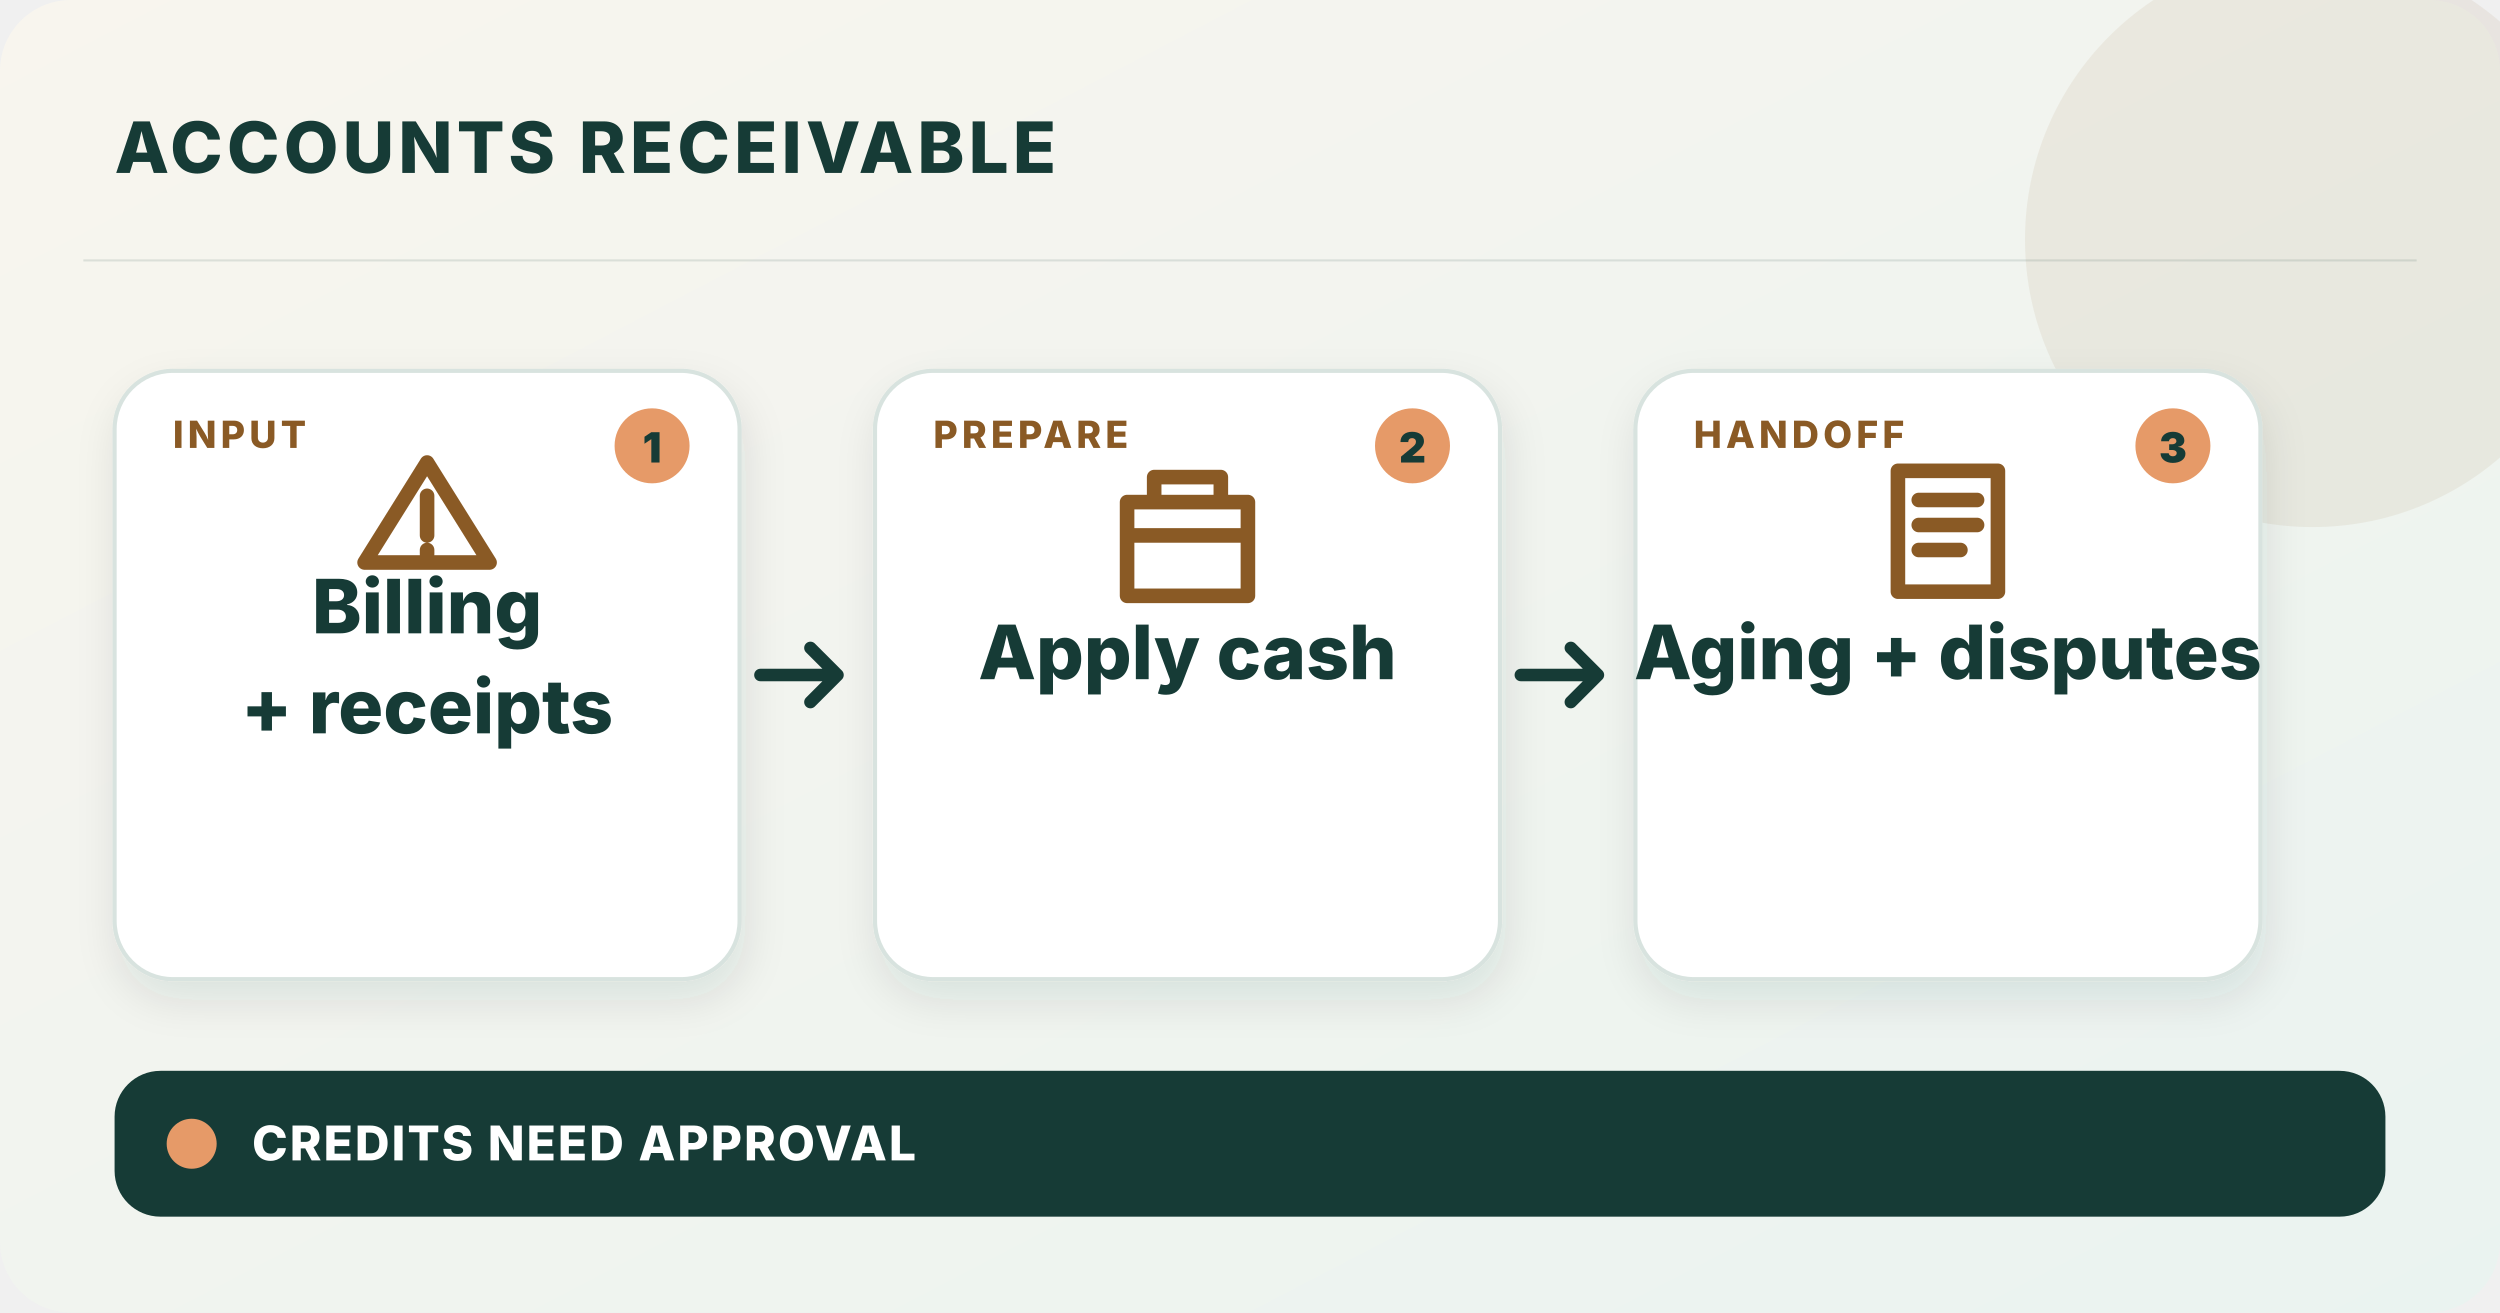
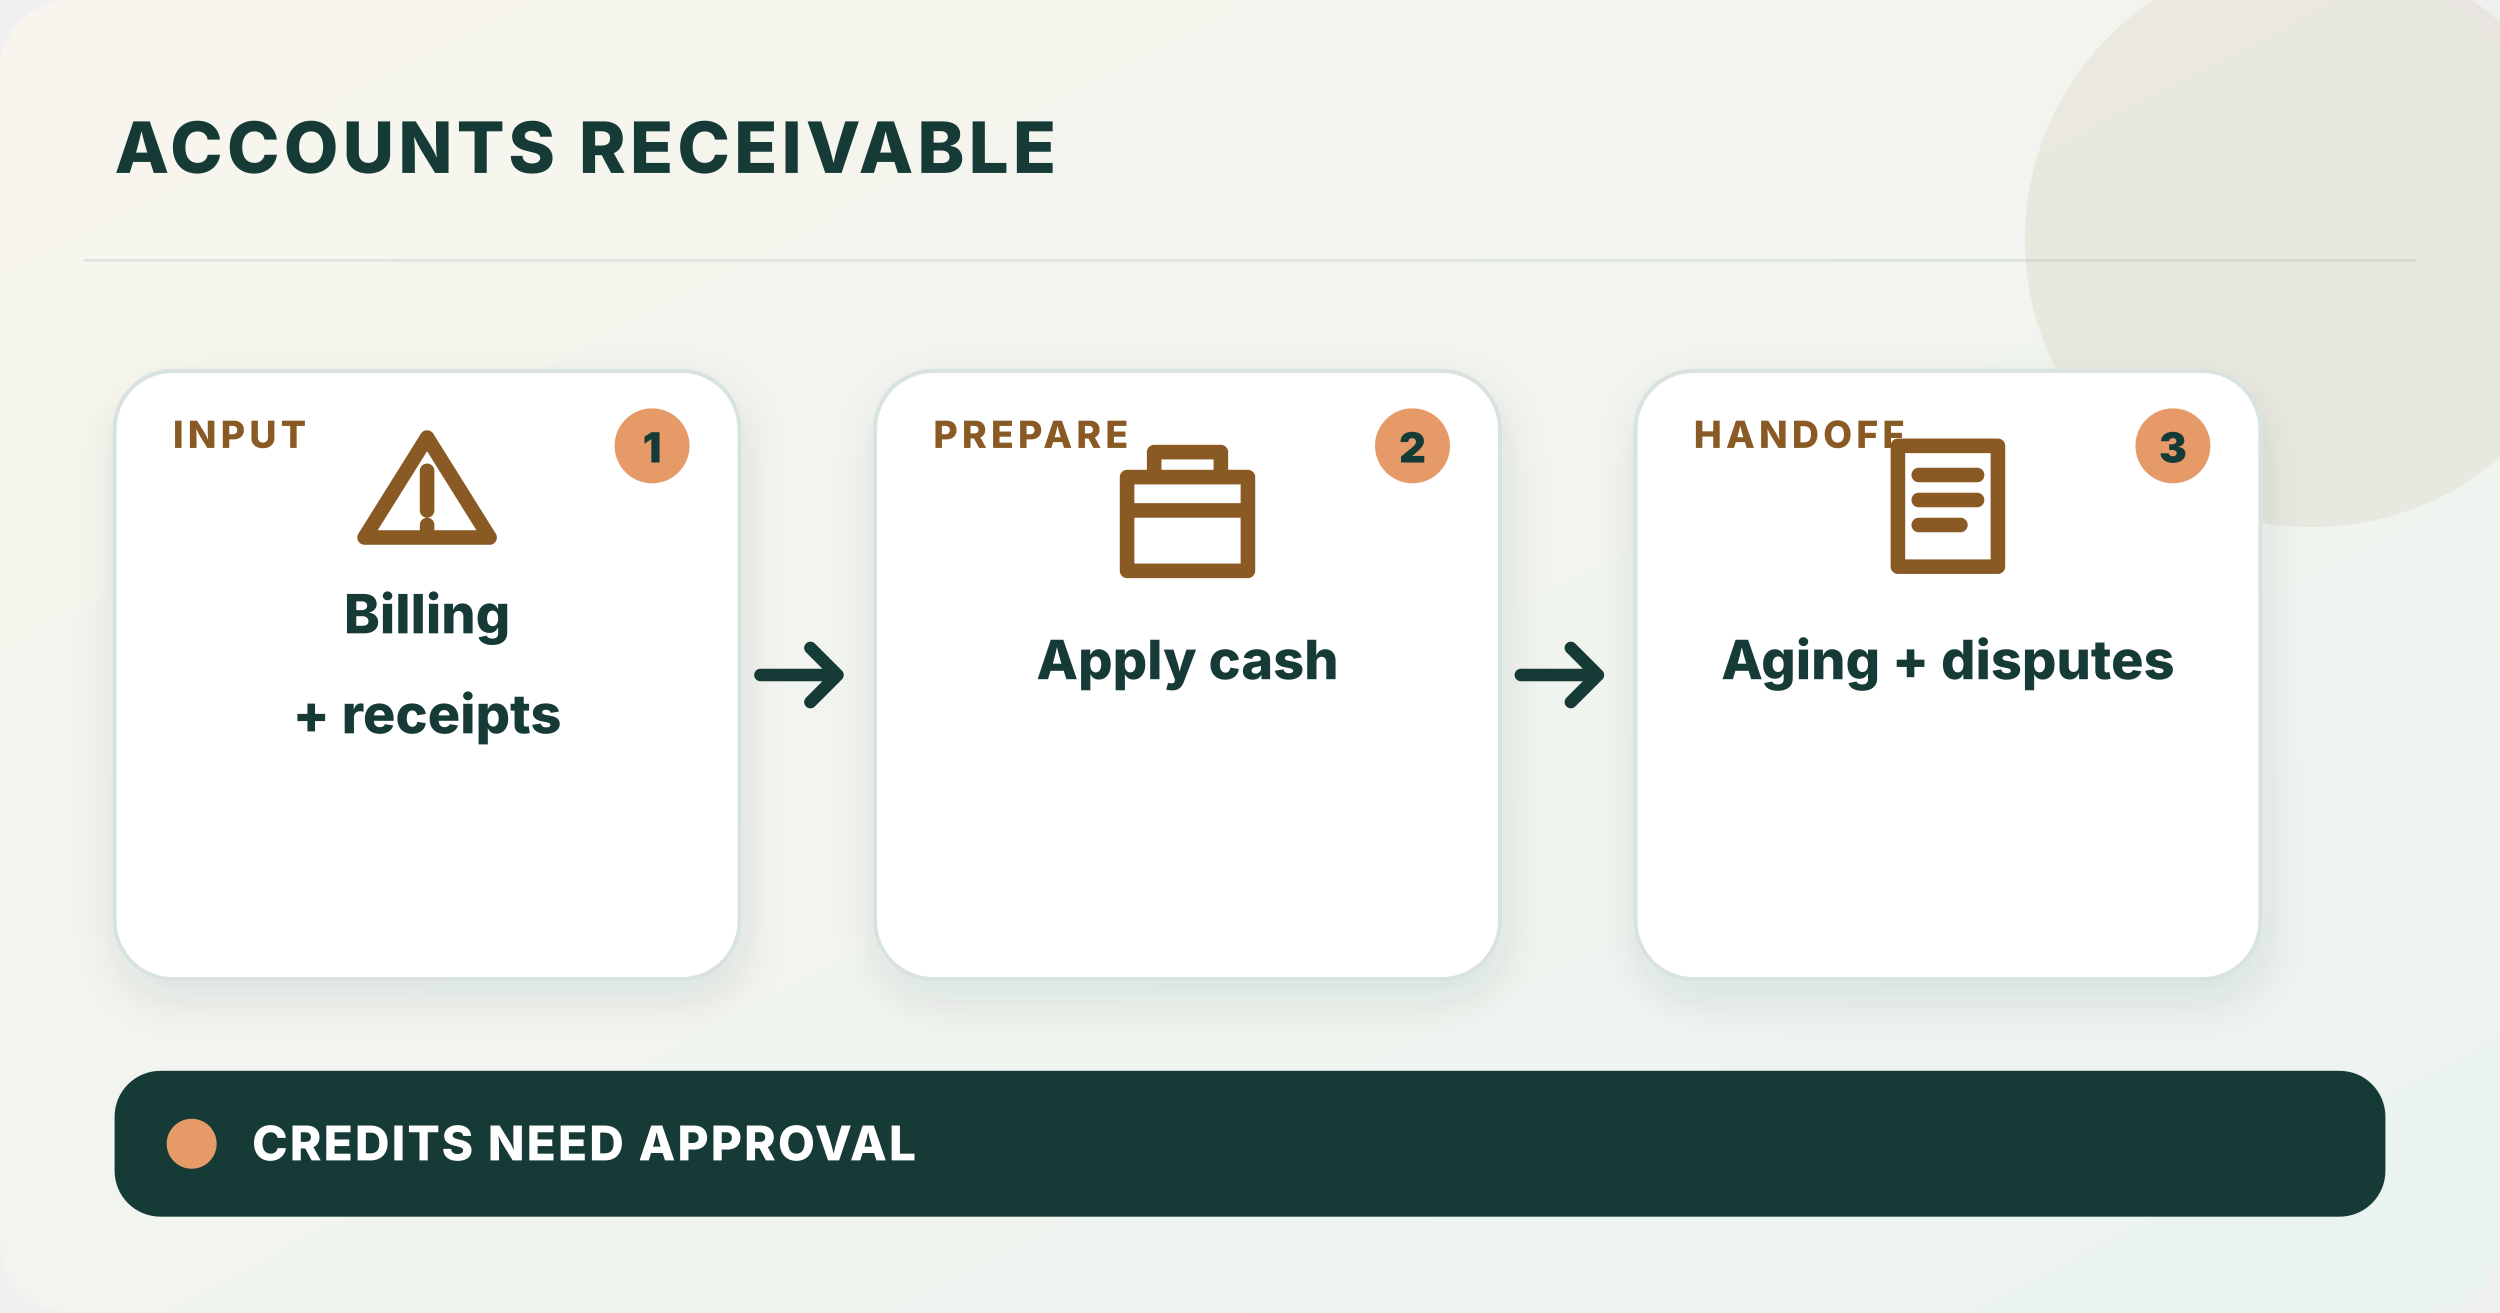
<svg xmlns="http://www.w3.org/2000/svg" viewBox="0 0 1200 630" role="img" aria-labelledby="title desc">
  <defs>
    <linearGradient id="bg" x1="0" y1="0" x2="1" y2="1">
      <stop stop-color="#F8F5EE" />
      <stop offset="1" stop-color="#EAF3F0" />
    </linearGradient>
    <filter id="shadow" x="-20%" y="-20%" width="140%" height="160%">
      <feDropShadow dy="9" stdDeviation="10" flood-color="#163B36" flood-opacity=".10" />
    </filter>
-     <style>.title{font:800 34px Inter,Arial,sans-serif;letter-spacing:2px;fill:#163B36}.meta{font:800 18px Inter,Arial,sans-serif;letter-spacing:2px;fill:#8A5A25}.step{font:800 36px Inter,Arial,sans-serif;fill:#163B36}.card{fill:#fff;stroke:#D8E3DF;stroke-width:2;filter:url(#shadow)}.icon{fill:none;stroke:#8A5A25;stroke-width:7;stroke-linecap:round;stroke-linejoin:round}.arrow{fill:none;stroke:#163B36;stroke-width:6;stroke-linecap:round;stroke-linejoin:round}.num-bg{fill:#E69A68}.num{font:900 20px Inter,Arial,sans-serif;fill:#163B36}.note{font:800 23px Inter,Arial,sans-serif;letter-spacing:1px;fill:#fff}</style>
+     <style>.title{font:800 34px Inter,Arial,sans-serif;letter-spacing:2px;fill:#163B36}.meta{font:800 18px Inter,Arial,sans-serif;letter-spacing:2px;fill:#8A5A25}.step{font:800 26px Inter,Arial,sans-serif;fill:#163B36}.card{fill:#fff;stroke:#D8E3DF;stroke-width:2;filter:url(#shadow)}.icon{fill:none;stroke:#8A5A25;stroke-width:7;stroke-linecap:round;stroke-linejoin:round}.arrow{fill:none;stroke:#163B36;stroke-width:6;stroke-linecap:round;stroke-linejoin:round}.num-bg{fill:#E69A68}.num{font:900 20px Inter,Arial,sans-serif;fill:#163B36}.note{font:800 23px Inter,Arial,sans-serif;letter-spacing:1px;fill:#fff}</style>
  </defs>
  <rect width="1200" height="630" rx="34" fill="url(#bg)" />
  <circle cx="1110" cy="115" r="138" fill="#8A5A25" opacity=".08" />
  <path d="M40 125h1120" stroke="#163B36" stroke-opacity=".12" />
  <text x="55" y="83" class="title">ACCOUNTS RECEIVABLE</text>
  <g>
    <rect x="55" y="178" width="300" height="292" rx="28" class="card" />
    <text x="83" y="215" class="meta">INPUT</text>
-     <g class="icon">
+     <g class="icon" transform="translate(0 -12)">
      <path d="M175 270l30-48 30 48z M205 238v19 M205 264v2" />
    </g>
    <text x="205" y="304" text-anchor="middle" class="step">Billing</text>
    <text x="205" y="352" text-anchor="middle" class="step">+ receipts</text>
    <circle cx="313" cy="214" r="18" class="num-bg" />
    <text x="313" y="222" text-anchor="middle" class="num">1</text>
  </g>
  <g>
    <rect x="420" y="178" width="300" height="292" rx="28" class="card" />
    <text x="448" y="215" class="meta">PREPARE</text>
-     <g class="icon">
+     <g class="icon" transform="translate(0 -12)">
      <path d="M541 241h58v45h-58z M554 241v-12h32v12 M541 257h58" />
    </g>
    <text x="570" y="326" text-anchor="middle" class="step">Apply cash</text>
    <circle cx="678" cy="214" r="18" class="num-bg" />
    <text x="678" y="222" text-anchor="middle" class="num">2</text>
  </g>
  <g>
    <rect x="785" y="178" width="300" height="292" rx="28" class="card" />
    <text x="813" y="215" class="meta">HANDOFF</text>
-     <g class="icon">
+     <g class="icon" transform="translate(0 -12)">
      <path d="M911 226h48v58h-48z M921 240h28 M921 252h28 M921 264h20" />
    </g>
    <text x="935" y="326" text-anchor="middle" class="step">Aging + disputes</text>
    <circle cx="1043" cy="214" r="18" class="num-bg" />
    <text x="1043" y="222" text-anchor="middle" class="num">3</text>
  </g>
  <path d="M365 324h37m-13-13 13 13-13 13 M730 324h37m-13-13 13 13-13 13" class="arrow" />
  <rect x="55" y="514" width="1090" height="70" rx="22" fill="#163B36" />
  <circle cx="92" cy="549" r="12" fill="#E69A68" />
  <text x="121" y="557" class="note">CREDITS NEED APPROVAL</text>
</svg>
